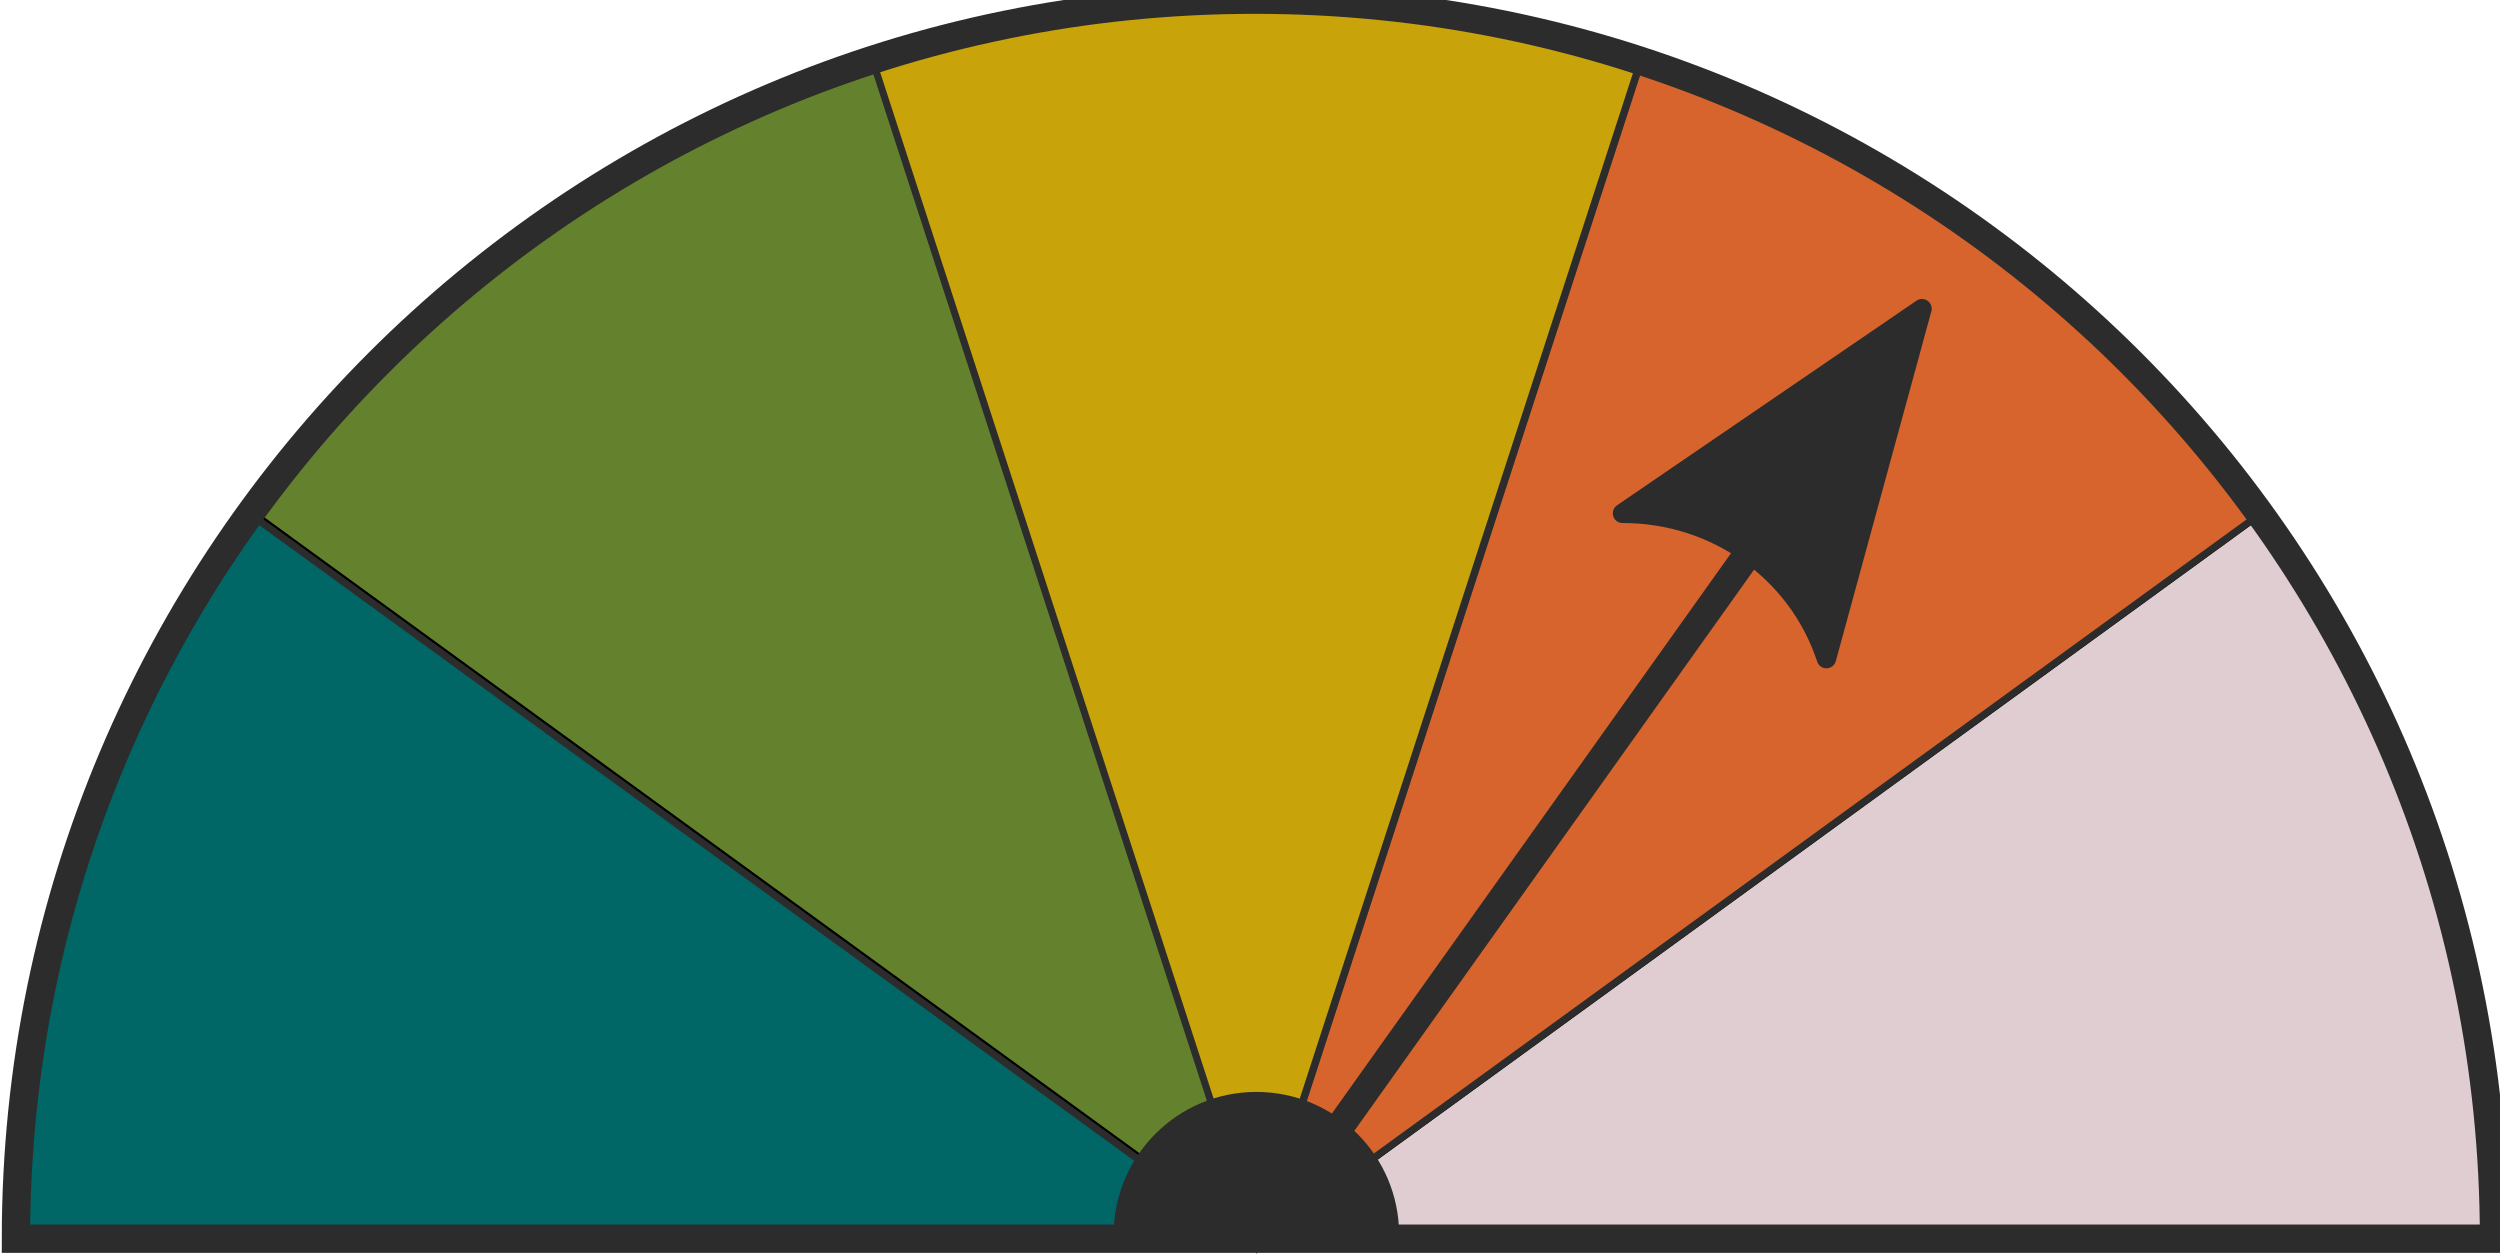
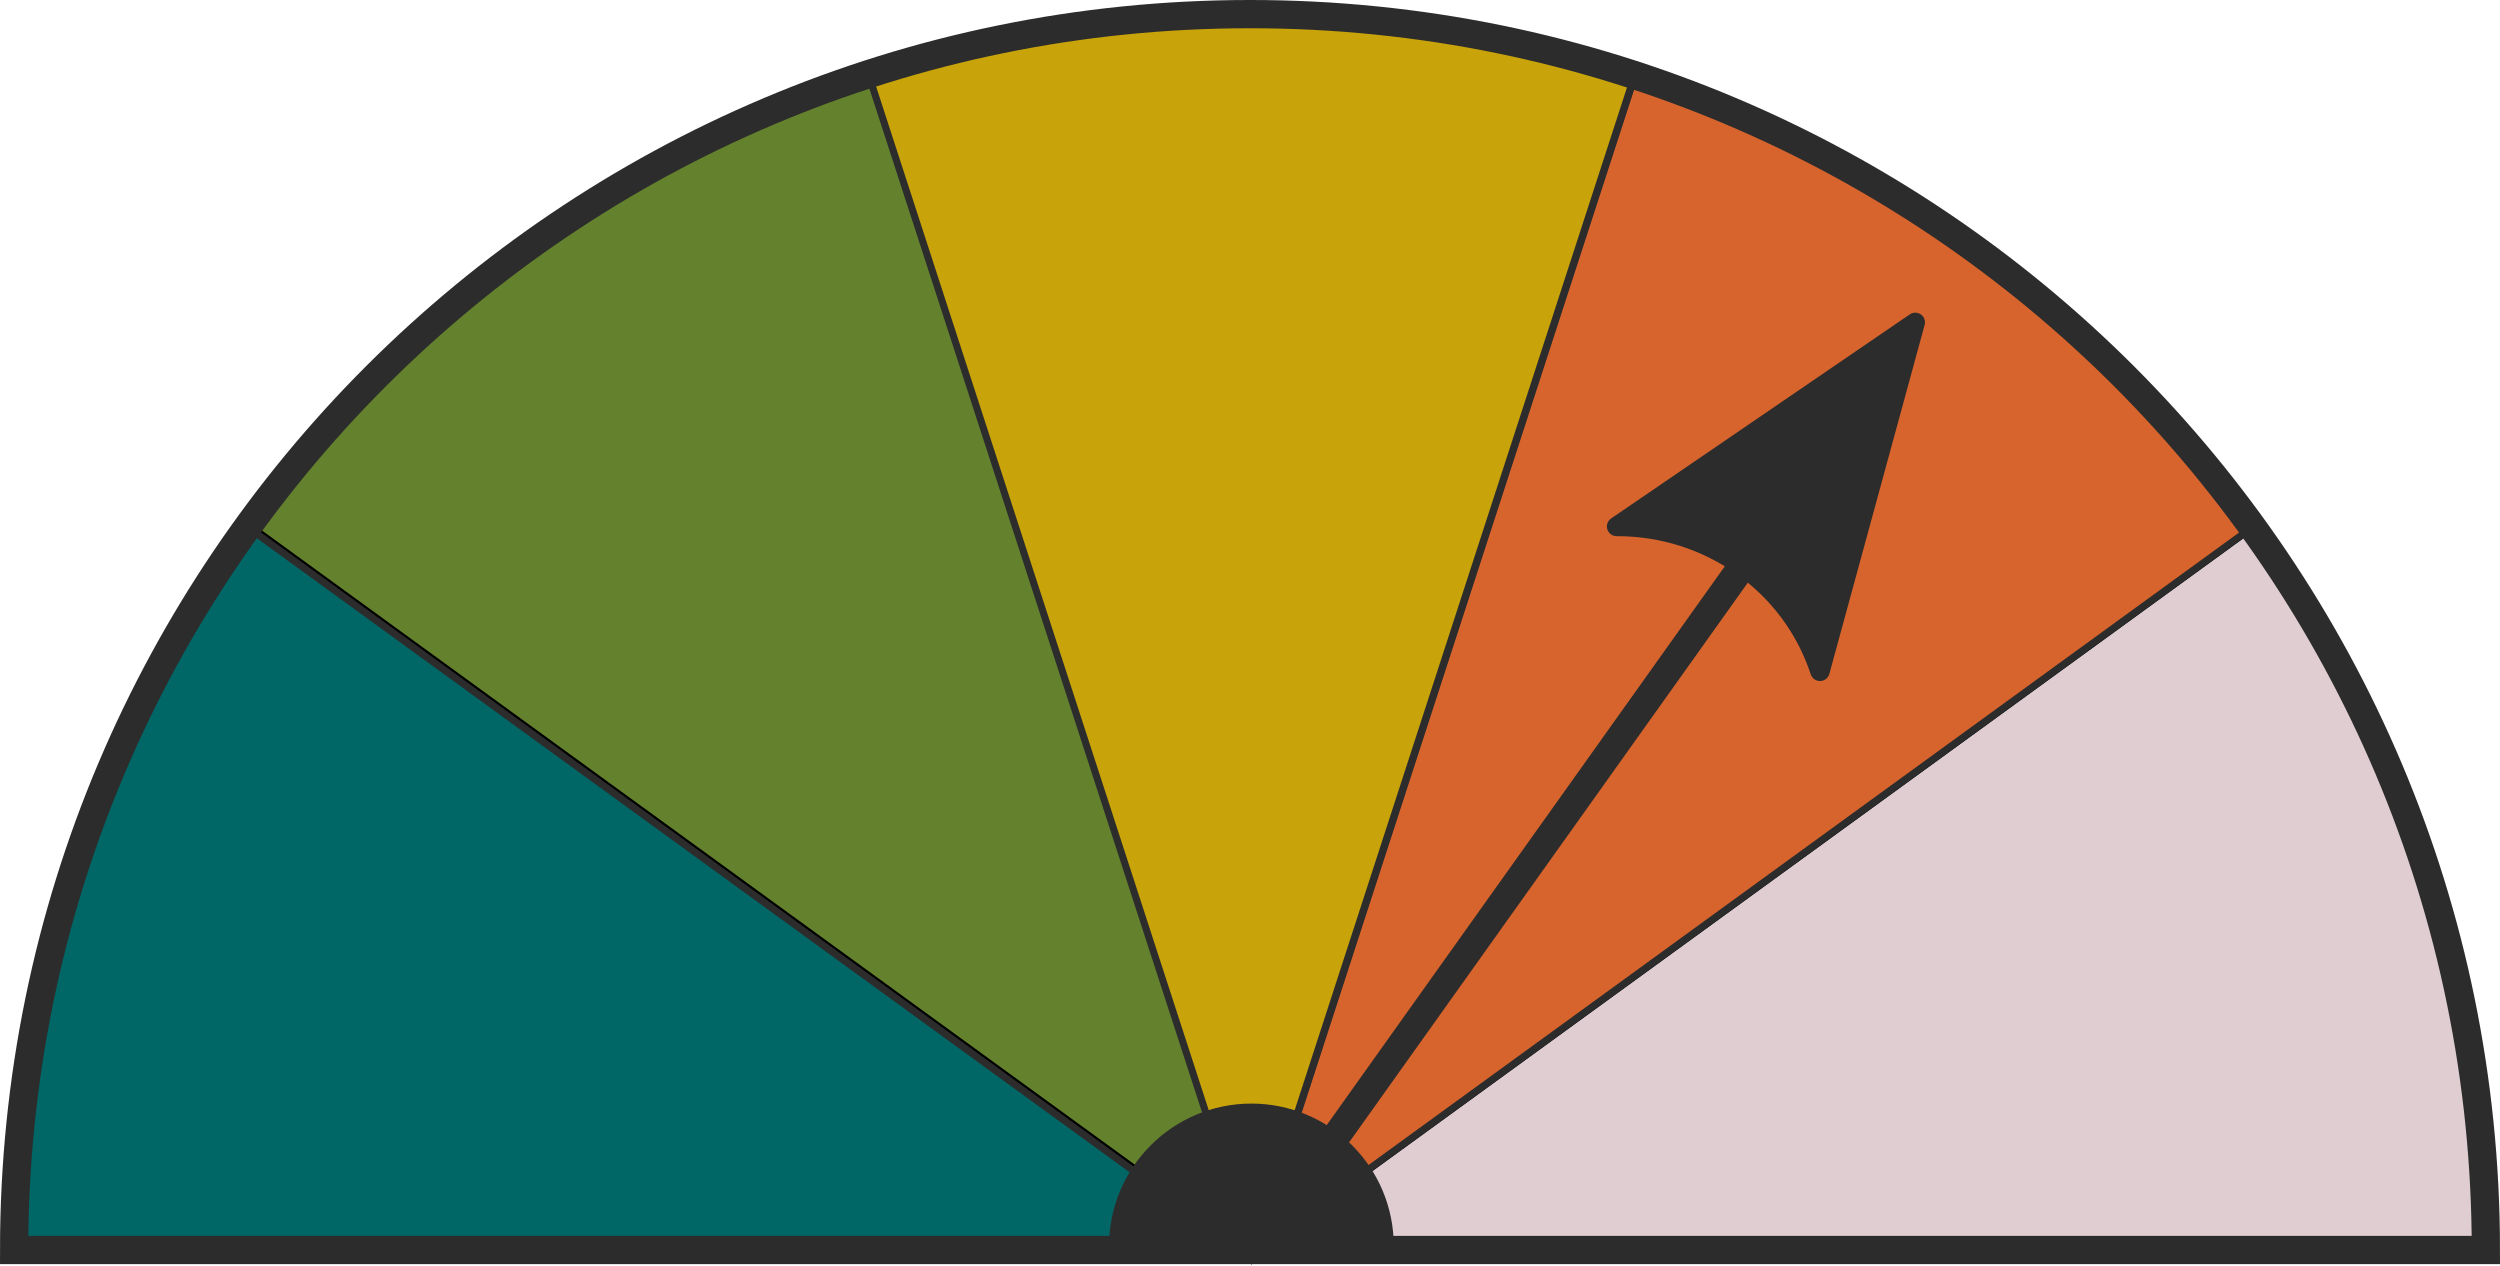
- <svg xmlns="http://www.w3.org/2000/svg" width="99.651mm" height="49.987mm" viewBox="0 0 353.094 177.118" id="svg4816" version="1.1">
+ <svg xmlns="http://www.w3.org/2000/svg" width="99.907mm" height="50.564mm" viewBox="0 0 354 179.164" id="svg4816" version="1.1">
  <defs id="defs4818">
-     <marker orient="auto" refY="0.0" refX="0.0" id="marker6827" style="overflow:visible;">
-       <path id="path6829" style="fill-rule:evenodd;stroke-width:0.625;stroke-linejoin:round;stroke:#2c2c2c;stroke-opacity:1;fill:#2c2c2c;fill-opacity:1" d="M 8.719,4.034 L -2.207,0.016 L 8.719,-4.002 C 6.973,-1.63 6.983,1.616 8.719,4.034 z " transform="scale(1.1) rotate(180) translate(1,0)" />
-     </marker>
-     <marker orient="auto" refY="0.0" refX="0.0" id="Arrow2Lend" style="overflow:visible;">
-       <path id="path4169" style="fill-rule:evenodd;stroke-width:0.625;stroke-linejoin:round;stroke:#2c2c2c;stroke-opacity:1;fill:#2c2c2c;fill-opacity:1" d="M 8.719,4.034 L -2.207,0.016 L 8.719,-4.002 C 6.973,-1.63 6.983,1.616 8.719,4.034 z " transform="scale(1.1) rotate(180) translate(1,0)" />
-     </marker>
-     <marker style="overflow:visible;" id="marker5884" refX="0.0" refY="0.0" orient="auto">
-       <path transform="scale(1.1) rotate(180) translate(1,0)" d="M 8.719,4.034 L -2.207,0.016 L 8.719,-4.002 C 6.973,-1.63 6.983,1.616 8.719,4.034 z " style="fill-rule:evenodd;stroke-width:0.625;stroke-linejoin:round;stroke:#2c2c2c;stroke-opacity:1;fill:#2c2c2c;fill-opacity:1" id="path5886" />
-     </marker>
-     <marker style="overflow:visible;" id="marker5838" refX="0.0" refY="0.0" orient="auto">
-       <path transform="scale(1.1) rotate(180) translate(1,0)" d="M 8.719,4.034 L -2.207,0.016 L 8.719,-4.002 C 6.973,-1.63 6.983,1.616 8.719,4.034 z " style="fill-rule:evenodd;stroke-width:0.625;stroke-linejoin:round;stroke:#2c2c2c;stroke-opacity:1;fill:#2c2c2c;fill-opacity:1" id="path5840" />
-     </marker>
-     <marker style="overflow:visible;" id="Arrow2Lend-1" refX="0.0" refY="0.0" orient="auto">
-       <path transform="scale(1.1) rotate(180) translate(1,0)" d="M 8.719,4.034 L -2.207,0.016 L 8.719,-4.002 C 6.973,-1.63 6.983,1.616 8.719,4.034 z " style="fill-rule:evenodd;stroke-width:0.625;stroke-linejoin:round;stroke:#2c2c2c;stroke-opacity:1;fill:#2c2c2c;fill-opacity:1" id="path4169-6" />
+     <marker style="overflow:visible" id="Arrow2Lend-1" refX="0" refY="0" orient="auto">
+       <path transform="matrix(-1.1,0,0,-1.1,-1.1,0)" d="M 8.719,4.034 -2.207,0.016 8.719,-4.002 c -1.745,2.372 -1.735,5.617 -6e-7,8.035 z" style="fill:#2c2c2c;fill-opacity:1;fill-rule:evenodd;stroke:#2c2c2c;stroke-width:0.625;stroke-linejoin:round;stroke-opacity:1" id="path4169-6" />
    </marker>
  </defs>
-   <g id="layer1" transform="translate(-104.8273,-247.6259)">
+   <g id="layer1" transform="translate(-105.0769,-245.5798)">
    <path style="fill:#5e001d;fill-opacity:0.196;stroke:#000000;stroke-width:1;stroke-miterlimit:4;stroke-dasharray:none" id="path5274" d="m 423.999,320.281 a 175,175 0 0 1 33.422,102.862 l -175,0 z" />
    <path d="m 140.9,320.392 a 175,175 0 0 1 87.5,-63.572 l 54.078,166.435 z" id="path5984" style="fill:#64822d;fill-opacity:1;stroke:#000000;stroke-width:1;stroke-linejoin:miter;stroke-miterlimit:4;stroke-dasharray:none" />
    <path style="fill:#006666;fill-opacity:1;stroke:#2c2c2c;stroke-width:1;stroke-miterlimit:4;stroke-dasharray:none;stroke-opacity:1" id="path5986" d="M 107.193,423.43 A 175,175 0 0 1 140.615,320.568 L 282.193,423.43 Z" />
    <path style="fill:#d7642d;fill-opacity:1;stroke:#2c2c2c;stroke-width:1;stroke-miterlimit:4;stroke-dasharray:none;stroke-opacity:1" id="path5992" d="m 336.458,256.701 a 175,175 0 0 1 87.5,63.572 L 282.38,423.136 Z" />
    <path d="m 228.24,256.691 a 175,175 0 0 1 108.156,0 l -54.078,166.435 z" id="path5994" style="fill:#c8a30a;fill-opacity:1;stroke:#2c2c2c;stroke-width:1;stroke-miterlimit:4;stroke-dasharray:none;stroke-opacity:1" />
    <path d="m 107.077,422.58 a 175,175 0 0 1 175,-175 175,175 0 0 1 175,175 l -175,0 z" id="path5990" style="fill:#000000;fill-opacity:0;stroke:#2c2c2c;stroke-width:4;stroke-miterlimit:4;stroke-dasharray:none;stroke-opacity:1" />
    <path style="fill:#2c2c2c;fill-opacity:1;stroke:#2c2c2c;stroke-width:4;stroke-linejoin:miter;stroke-miterlimit:4;stroke-dasharray:none;stroke-opacity:1" id="path4870" d="m 264.122,422.003 a 18.156,18.156 0 0 1 18.156,-18.156 18.156,18.156 0 0 1 18.156,18.156 l -18.156,0 z" />
    <path style="fill:none;fill-rule:evenodd;stroke:#2c2c2c;stroke-width:4;stroke-linecap:butt;stroke-linejoin:miter;stroke-miterlimit:4;stroke-dasharray:none;stroke-opacity:1;marker-end:url(#Arrow2Lend-1)" d="M 282.476,423.031 C 373.257,295.595 373.257,295.595 373.257,295.595" id="path6825" />
  </g>
</svg>
